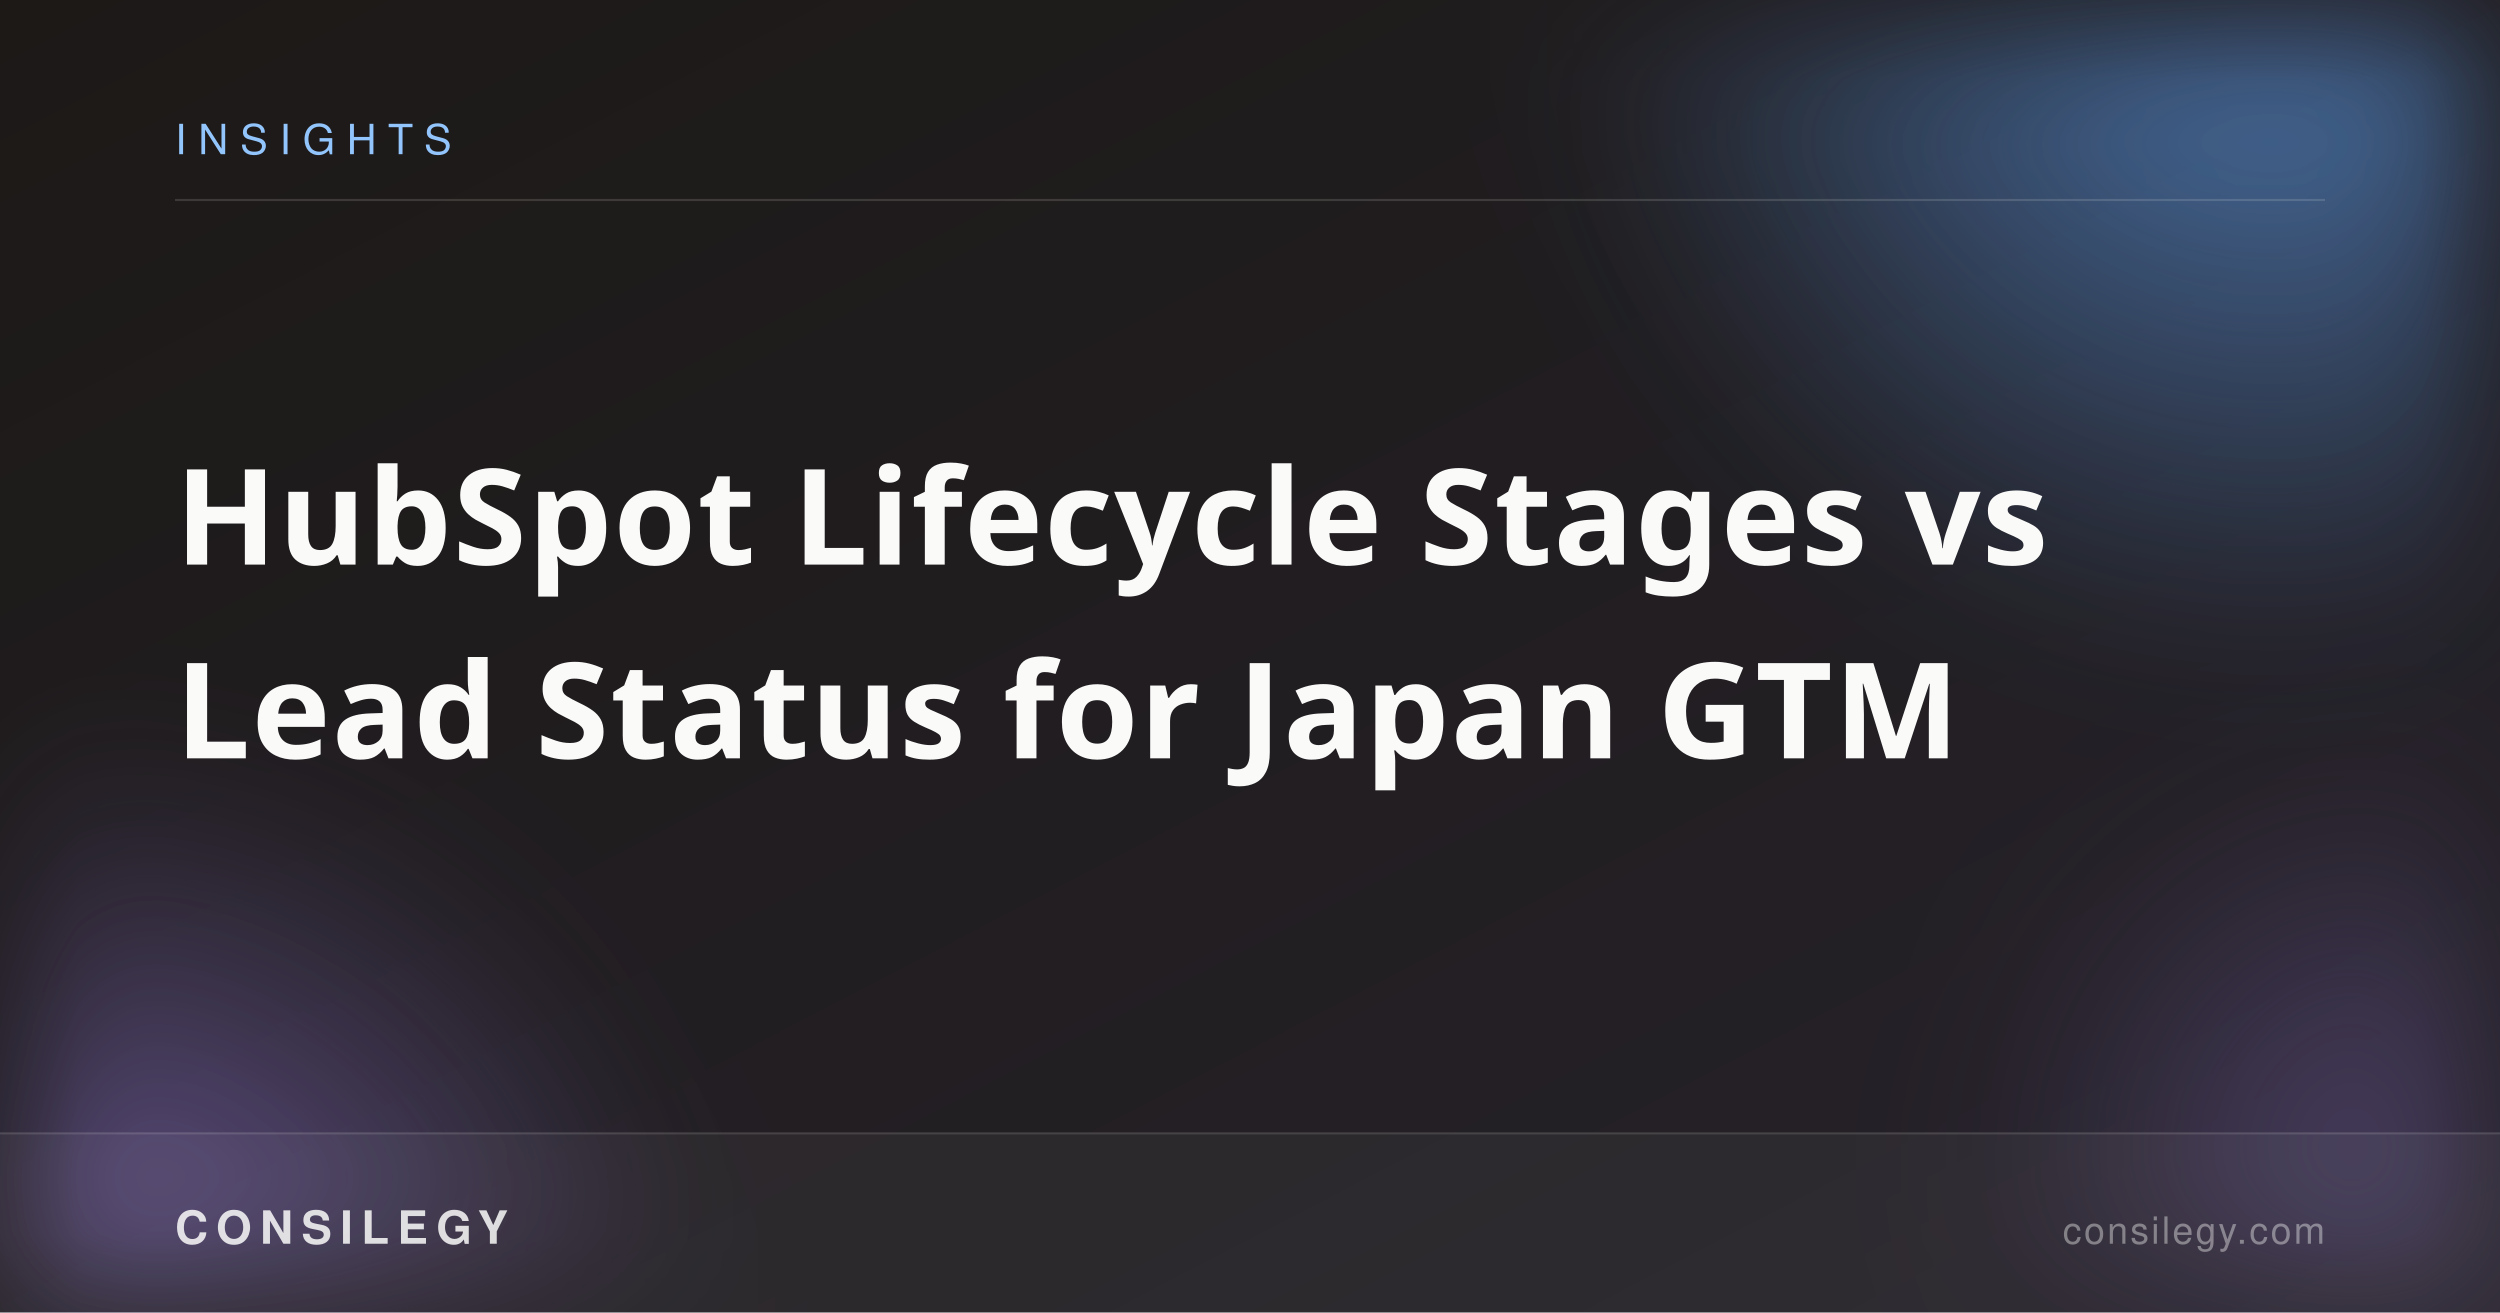
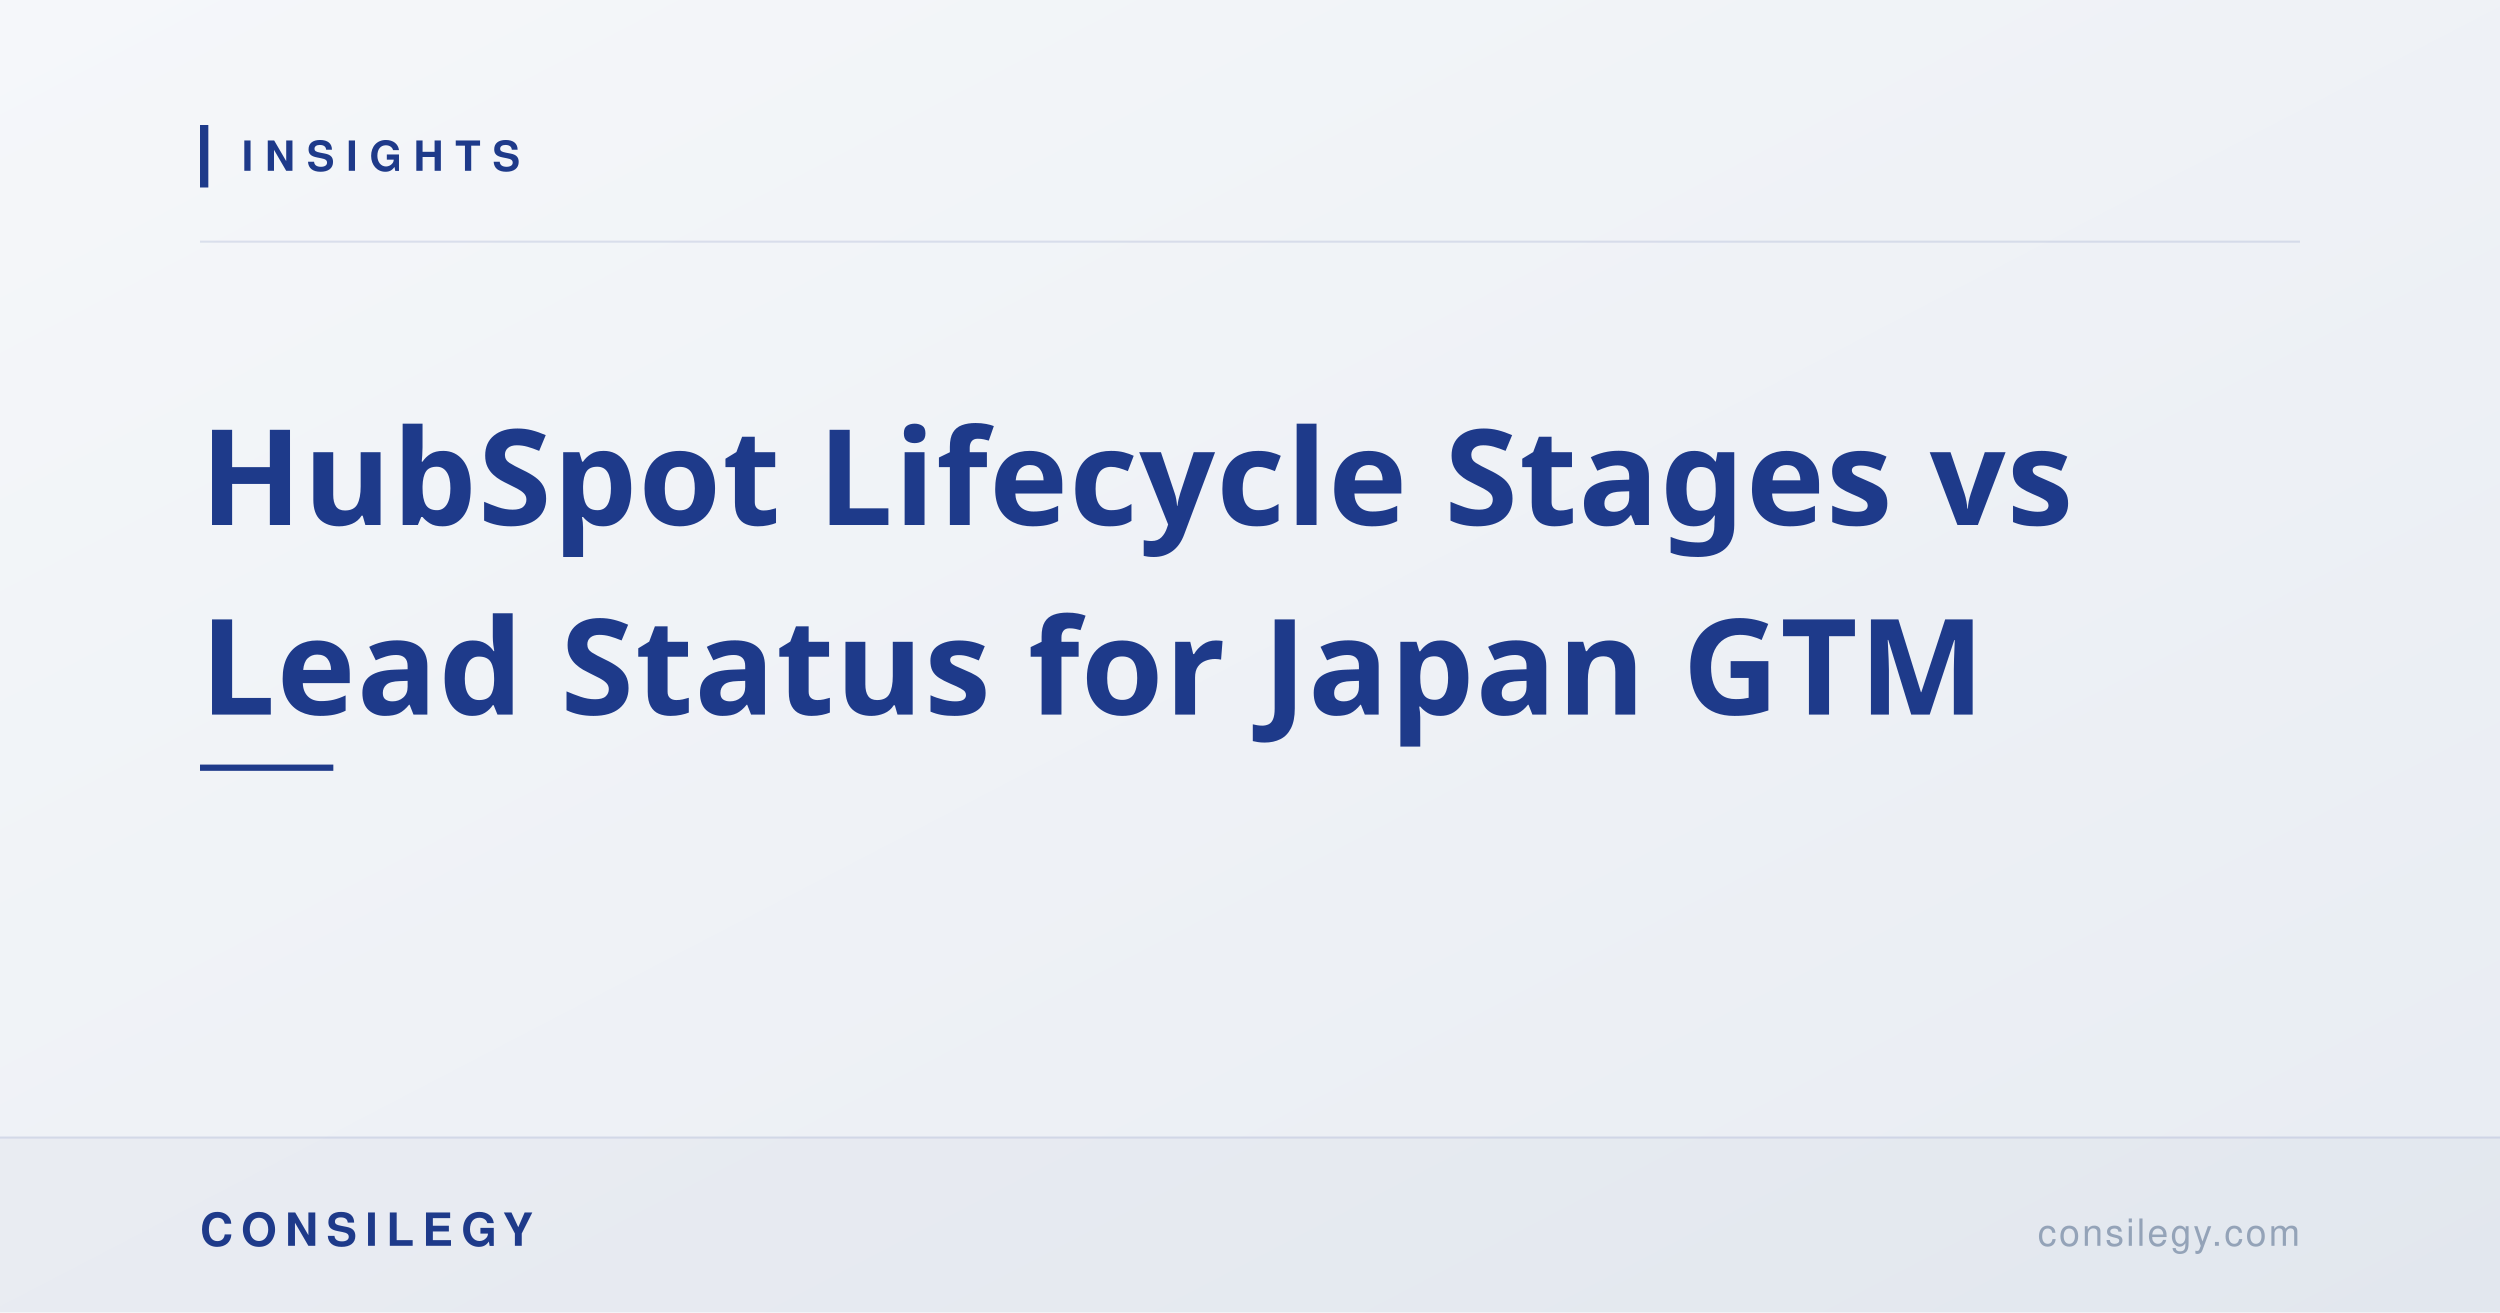
<svg xmlns="http://www.w3.org/2000/svg" viewBox="0 0 1200 630" width="1200" height="630">
  <defs>
    <linearGradient id="bg" x1="0%" y1="0%" x2="100%" y2="100%">
-       <stop offset="0%" stop-color="#1C1917" />
-       <stop offset="100%" stop-color="#26222A" />
+       <stop offset="0%" stop-color="#F5F7FA" />
+       <stop offset="100%" stop-color="#E8ECF2" />
    </linearGradient>
-     <radialGradient id="orbBlue" cx="50%" cy="50%" r="50%">
-       <stop offset="0%" stop-color="#60A5FA" stop-opacity="0.68" />
-       <stop offset="100%" stop-color="#60A5FA" stop-opacity="0" />
-     </radialGradient>
-     <radialGradient id="orbViolet" cx="50%" cy="50%" r="50%">
-       <stop offset="0%" stop-color="#A78BFA" stop-opacity="0.58" />
-       <stop offset="100%" stop-color="#A78BFA" stop-opacity="0" />
-     </radialGradient>
-     <filter id="soften" x="-50%" y="-50%" width="200%" height="200%">
-       <feGaussianBlur stdDeviation="40" />
-     </filter>
  </defs>
  <rect width="1200" height="630" fill="url(#bg)" />
-   <circle cx="1090" cy="-20" r="340" fill="url(#orbBlue)" filter="url(#soften)" />
-   <circle cx="40" cy="660" r="300" fill="url(#orbViolet)" filter="url(#soften)" />
-   <circle cx="1150" cy="560" r="200" fill="url(#orbViolet)" filter="url(#soften)" opacity="0.5" />
-   <line x1="84" y1="96" x2="1116" y2="96" stroke="#FAFAF9" stroke-opacity="0.14" stroke-width="1" />
-   <text x="84" y="74" font-family="'Helvetica Neue',Helvetica,Arial,sans-serif" font-size="20" font-weight="500" fill="#93C5FD" letter-spacing="0.28em">INSIGHTS</text>
-   <text x="84" y="271" font-family="'Hiragino Sans','Hiragino Kaku Gothic ProN',system-ui,sans-serif" font-size="64" font-weight="600" fill="#FAFAF9" letter-spacing="0.01em">HubSpot Lifecycle Stages vs</text>
-   <text x="84" y="364" font-family="'Hiragino Sans','Hiragino Kaku Gothic ProN',system-ui,sans-serif" font-size="64" font-weight="600" fill="#FAFAF9" letter-spacing="0.01em">Lead Status for Japan GTM</text>
-   <rect x="0" y="544" width="1200" height="86" fill="#FAFAF9" fill-opacity="0.045" />
-   <line x1="0" y1="544" x2="1200" y2="544" stroke="#FAFAF9" stroke-opacity="0.14" stroke-width="1" />
-   <text x="84" y="597" font-family="'Helvetica Neue',Helvetica,Arial,sans-serif" font-size="22" font-weight="600" fill="#FAFAF9" fill-opacity="0.85" letter-spacing="0.18em">CONSILEGY</text>
-   <text x="1116" y="597" text-anchor="end" font-family="'Helvetica Neue',Helvetica,Arial,sans-serif" font-size="18" font-weight="400" fill="#FAFAF9" fill-opacity="0.4" letter-spacing="0.06em">consilegy.com</text>
+   <rect x="96" y="60" width="4" height="30" fill="#1E3A8A" />
+   <text x="116" y="82" font-family="'Helvetica Neue',Helvetica,Arial,sans-serif" font-size="20" font-weight="600" fill="#1E3A8A" letter-spacing="0.28em">INSIGHTS</text>
+   <line x1="96" y1="116" x2="1104" y2="116" stroke="#1E3A8A" stroke-opacity="0.12" stroke-width="1" />
+   <text x="96" y="252" font-family="'Hiragino Sans','Hiragino Kaku Gothic ProN',system-ui,sans-serif" font-size="64" font-weight="600" fill="#1E3A8A" letter-spacing="0.01em">HubSpot Lifecycle Stages vs</text>
+   <text x="96" y="343" font-family="'Hiragino Sans','Hiragino Kaku Gothic ProN',system-ui,sans-serif" font-size="64" font-weight="600" fill="#1E3A8A" letter-spacing="0.01em">Lead Status for Japan GTM</text>
+   <rect x="96" y="367" width="64" height="3" fill="#1E3A8A" />
+   <rect x="0" y="546" width="1200" height="84" fill="#1E3A8A" fill-opacity="0.035" />
+   <line x1="0" y1="546" x2="1200" y2="546" stroke="#1E3A8A" stroke-opacity="0.12" stroke-width="1" />
+   <text x="96" y="598" font-family="'Helvetica Neue',Helvetica,Arial,sans-serif" font-size="22" font-weight="600" fill="#1E3A8A" letter-spacing="0.18em">CONSILEGY</text>
+   <text x="1104" y="598" text-anchor="end" font-family="'Helvetica Neue',Helvetica,Arial,sans-serif" font-size="18" font-weight="400" fill="#94A3B8" letter-spacing="0.06em">consilegy.com</text>
</svg>
